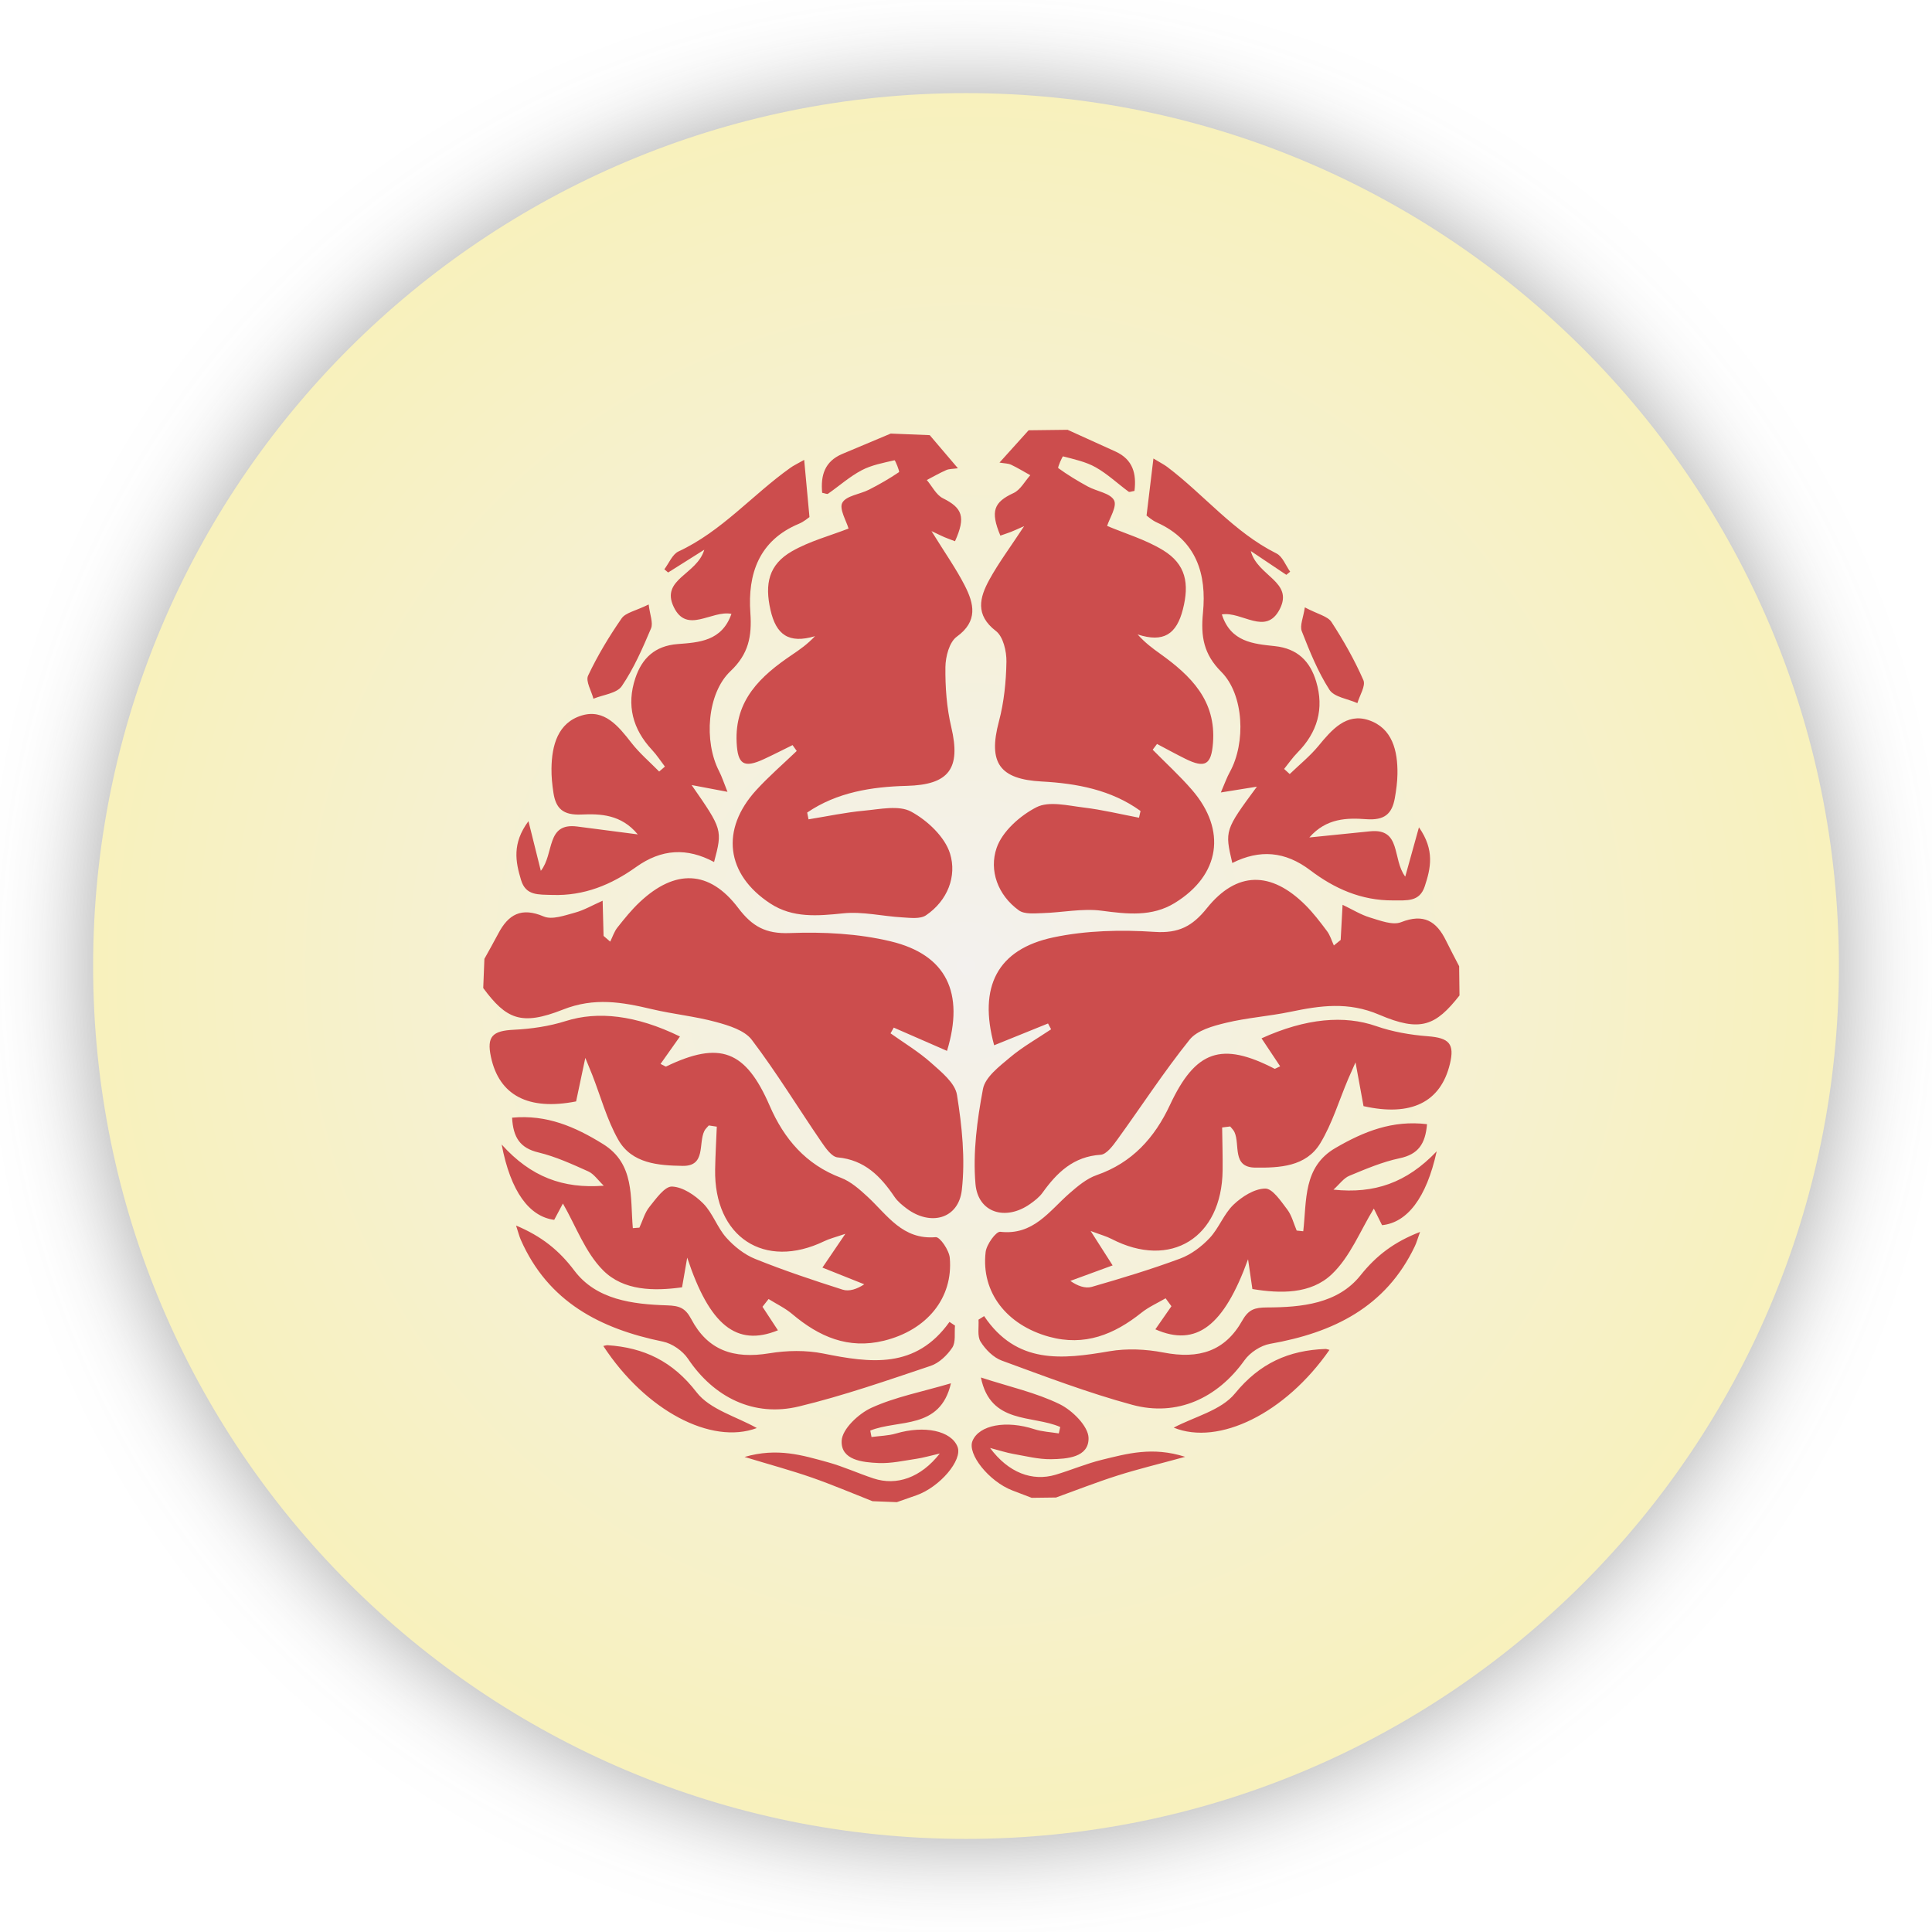
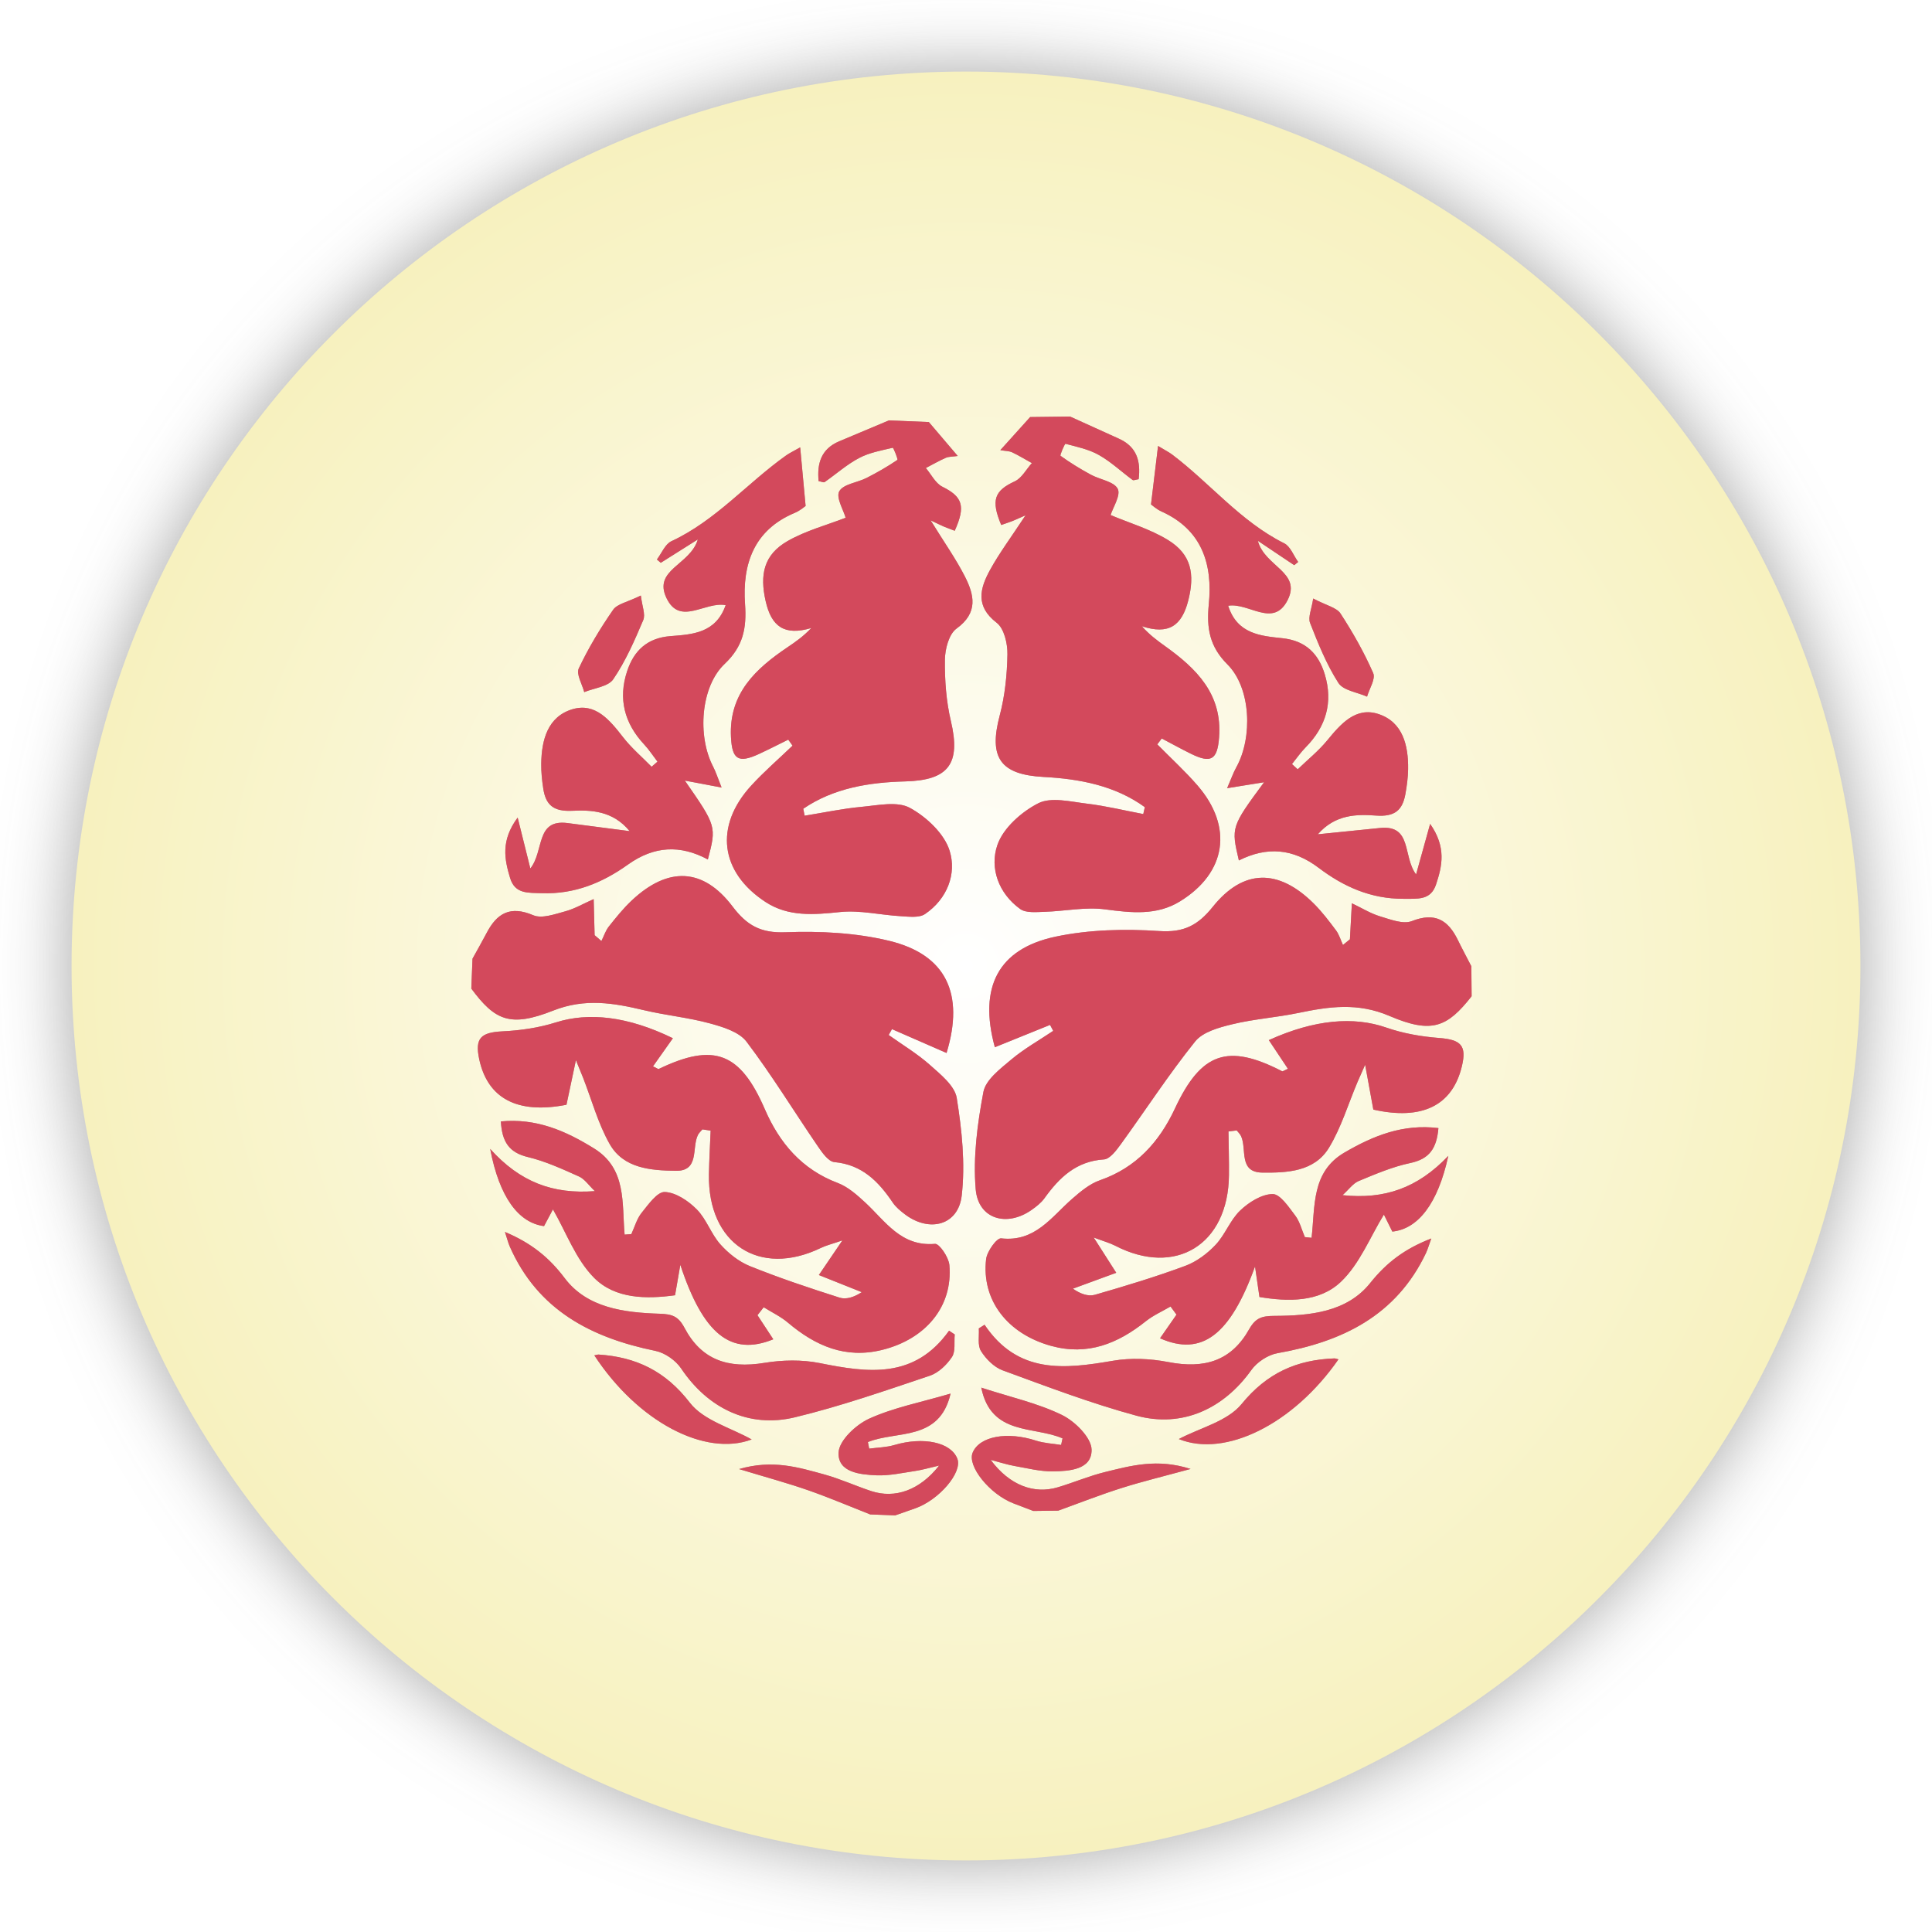
- <svg xmlns="http://www.w3.org/2000/svg" xmlns:xlink="http://www.w3.org/1999/xlink" width="166px" height="166px" viewBox="0 0 166 166" version="1.1">
+ <svg xmlns="http://www.w3.org/2000/svg" xmlns:xlink="http://www.w3.org/1999/xlink" width="162px" height="162px" viewBox="0 0 162 162" version="1.1">
  <defs>
-     <radialGradient cx="50%" cy="50%" fx="50%" fy="50%" r="97.255%" id="radialGradient-1">
-       <stop stop-color="#F3F1EE" offset="0%" />
-       <stop stop-color="#FCF18E" offset="100%" />
+     <radialGradient cx="50%" cy="50%" fx="50%" fy="50%" r="50%" id="radialGradient-1">
+       <stop stop-color="#FFFFFF" offset="0%" />
+       <stop stop-color="#F7F1BE" offset="100%" />
    </radialGradient>
    <rect id="path-2" x="0" y="0" width="150" height="150" rx="75" />
-     <filter x="-8.0%" y="-8.0%" width="116.0%" height="116.0%" filterUnits="objectBoundingBox" id="filter-3">
+     <filter x="-6.0%" y="-6.0%" width="112.0%" height="112.0%" filterUnits="objectBoundingBox" id="filter-3">
      <feOffset dx="0" dy="0" in="SourceAlpha" result="shadowOffsetOuter1" />
-       <feGaussianBlur stdDeviation="4" in="shadowOffsetOuter1" result="shadowBlurOuter1" />
+       <feGaussianBlur stdDeviation="3" in="shadowOffsetOuter1" result="shadowBlurOuter1" />
      <feColorMatrix values="0 0 0 0 0.282   0 0 0 0 0.282   0 0 0 0 0.282  0 0 0 0.5 0" type="matrix" in="shadowBlurOuter1" />
+     </filter>
+     <filter x="0.0%" y="0.0%" width="100.0%" height="100.0%" filterUnits="objectBoundingBox" id="filter-4">
+       <feOffset dx="0" dy="0" in="SourceAlpha" result="shadowOffsetOuter1" />
+       <feColorMatrix values="0 0 0 0 0   0 0 0 0 0   0 0 0 0 0  0 0 0 0.5 0" type="matrix" in="shadowOffsetOuter1" result="shadowMatrixOuter1" />
+       <feMerge>
+         <feMergeNode in="shadowMatrixOuter1" />
+         <feMergeNode in="SourceGraphic" />
+       </feMerge>
    </filter>
  </defs>
  <g id="Page-1" stroke="none" stroke-width="1" fill="none" fill-rule="evenodd">
-     <g id="favicon" transform="translate(8, 8)" fill-rule="nonzero">
+     <g id="favicon" transform="translate(6, 6)" fill-rule="nonzero">
      <g id="Rectangle">
        <use fill="black" fill-opacity="1" filter="url(#filter-3)" xlink:href="#path-2" />
        <use fill="url(#radialGradient-1)" fill-rule="evenodd" xlink:href="#path-2" />
      </g>
-       <g id="Group-2" transform="translate(33, 28)" fill="#CC4D4D">
+       <g id="Group-2" filter="url(#filter-4)" transform="translate(33, 28)" fill="#D34A5B">
        <path d="M38.883,1.389 C39.635,2.272 40.386,3.155 41.306,4.234 C40.863,4.297 40.556,4.279 40.304,4.389 C39.732,4.641 39.188,4.956 38.632,5.244 C39.088,5.781 39.439,6.525 40.018,6.812 C41.691,7.643 41.997,8.42 41.055,10.504 C40.762,10.392 40.455,10.282 40.156,10.159 C39.943,10.071 39.738,9.964 39.035,9.633 C40.194,11.508 41.148,12.855 41.892,14.31 C42.687,15.866 43.055,17.371 41.205,18.708 C40.566,19.17 40.24,20.425 40.231,21.322 C40.212,23.038 40.339,24.801 40.733,26.466 C41.582,30.053 40.526,31.429 36.91,31.522 C33.895,31.6 30.914,32.07 28.354,33.815 C28.393,34.01 28.431,34.204 28.47,34.398 C30.058,34.143 31.641,33.802 33.241,33.655 C34.602,33.53 36.236,33.164 37.294,33.74 C38.684,34.497 40.182,35.902 40.628,37.34 C41.23,39.282 40.421,41.382 38.564,42.643 C38.07,42.979 37.212,42.863 36.528,42.823 C34.829,42.726 33.11,42.303 31.448,42.475 C29.246,42.703 27.115,42.889 25.197,41.637 C21.358,39.131 20.888,35.26 23.99,31.874 C25.073,30.692 26.296,29.638 27.456,28.524 C27.335,28.357 27.216,28.188 27.097,28.02 C26.277,28.423 25.464,28.841 24.634,29.225 C22.897,30.028 22.386,29.668 22.293,27.807 C22.11,24.152 24.357,22.079 27.049,20.263 C27.711,19.817 28.366,19.362 29.027,18.661 C26.765,19.332 25.682,18.536 25.2,16.402 C24.696,14.177 25.04,12.516 27.042,11.367 C28.571,10.492 30.335,10.028 31.908,9.414 C31.722,8.756 31.082,7.715 31.374,7.195 C31.712,6.588 32.884,6.471 33.661,6.076 C34.549,5.624 35.42,5.126 36.243,4.566 C36.318,4.514 35.912,3.534 35.861,3.545 C34.898,3.771 33.888,3.953 33.028,4.409 C32,4.953 31.109,5.752 30.146,6.422 C30.066,6.478 29.883,6.385 29.642,6.342 C29.502,4.864 29.846,3.65 31.362,3.006 C32.75,2.417 34.143,1.837 35.533,1.253 C36.65,1.3 37.767,1.345 38.883,1.389 Z M0.62,46.386 C1.016,45.666 1.427,44.953 1.808,44.224 C2.675,42.569 3.79,41.923 5.715,42.744 C6.439,43.052 7.522,42.652 8.4,42.416 C9.184,42.204 9.91,41.775 10.78,41.392 C10.81,42.524 10.835,43.469 10.859,44.414 C11.05,44.578 11.24,44.742 11.43,44.906 C11.633,44.499 11.772,44.044 12.048,43.695 C12.652,42.932 13.268,42.166 13.975,41.503 C17.013,38.649 19.958,38.748 22.429,42.014 C23.627,43.597 24.787,44.25 26.858,44.17 C29.746,44.06 32.743,44.211 35.539,44.884 C40.329,46.036 41.885,49.315 40.369,54.293 C38.837,53.625 37.314,52.958 35.793,52.294 C35.7,52.457 35.608,52.621 35.516,52.785 C36.682,53.616 37.925,54.36 38.986,55.306 C39.875,56.098 41.06,57.046 41.224,58.069 C41.655,60.757 41.948,63.562 41.641,66.247 C41.356,68.737 38.952,69.367 36.909,67.844 C36.522,67.553 36.124,67.23 35.858,66.836 C34.662,65.066 33.288,63.657 30.963,63.443 C30.457,63.395 29.934,62.639 29.57,62.107 C27.573,59.188 25.728,56.158 23.596,53.344 C22.97,52.52 21.62,52.111 20.521,51.811 C18.722,51.321 16.84,51.141 15.022,50.711 C12.458,50.104 10.071,49.675 7.364,50.747 C3.765,52.17 2.489,51.55 0.52,48.895 C0.553,48.059 0.586,47.223 0.62,46.386 Z M33.966,92.985 C32.228,92.302 30.508,91.566 28.745,90.952 C27.018,90.351 25.25,89.873 22.974,89.183 C25.803,88.36 27.974,89.048 30.128,89.637 C31.462,90.006 32.735,90.593 34.054,91.029 C36.041,91.682 38.112,90.973 39.749,88.888 C38.871,89.092 38.316,89.257 37.747,89.341 C36.665,89.501 35.571,89.752 34.492,89.706 C33.115,89.646 31.24,89.463 31.316,87.794 C31.361,86.785 32.772,85.462 33.877,84.959 C35.932,84.024 38.211,83.589 40.707,82.855 C39.776,86.883 36.185,85.935 33.774,86.918 C33.809,87.101 33.845,87.287 33.882,87.47 C34.585,87.374 35.315,87.366 35.987,87.168 C38.42,86.448 40.742,86.928 41.276,88.32 C41.712,89.459 39.757,91.761 37.748,92.475 C37.186,92.673 36.621,92.87 36.058,93.067 C35.361,93.041 34.664,93.012 33.966,92.985 Z M24.514,76.28 C24.957,76.954 25.4,77.629 25.841,78.301 C22.277,79.754 19.955,77.842 18.046,72.058 C17.906,72.864 17.767,73.667 17.603,74.608 C15.2,74.94 12.585,74.919 10.823,73.153 C9.276,71.603 8.469,69.315 7.366,67.408 C7.225,67.671 6.919,68.249 6.618,68.811 C4.485,68.536 2.872,66.395 2.104,62.339 C4.612,65.124 7.37,66.149 10.878,65.877 C10.371,65.394 10.028,64.864 9.545,64.648 C8.152,64.023 6.74,63.375 5.266,63.021 C3.683,62.642 3.093,61.736 2.999,60.032 C5.978,59.752 8.415,60.812 10.811,62.297 C13.554,63.997 13.141,66.861 13.374,69.524 C13.562,69.509 13.75,69.495 13.939,69.48 C14.219,68.878 14.397,68.194 14.804,67.692 C15.364,66.998 16.116,65.922 16.745,65.95 C17.67,65.987 18.721,66.697 19.427,67.41 C20.239,68.231 20.624,69.464 21.399,70.335 C22.073,71.092 22.953,71.792 23.883,72.167 C26.345,73.16 28.872,74.003 31.403,74.809 C31.956,74.986 32.636,74.763 33.258,74.348 C32.099,73.885 30.939,73.423 29.663,72.913 C30.372,71.87 30.87,71.136 31.634,70.011 C30.759,70.311 30.264,70.429 29.819,70.646 C24.677,73.129 20.342,70.286 20.445,64.476 C20.467,63.253 20.538,62.029 20.588,60.804 C20.358,60.77 20.129,60.735 19.9,60.7 C19.77,60.857 19.602,60.997 19.517,61.177 C18.992,62.249 19.668,64.205 17.659,64.174 C15.58,64.141 13.287,63.984 12.12,61.925 C11.143,60.2 10.616,58.22 9.887,56.355 C9.777,56.073 9.658,55.792 9.291,54.895 C8.937,56.569 8.717,57.609 8.499,58.635 C4.393,59.439 1.885,58.117 1.181,54.806 C0.807,53.045 1.322,52.567 3.147,52.478 C4.648,52.405 6.186,52.181 7.613,51.729 C10.353,50.86 13.637,51.208 17.422,53.057 C16.876,53.828 16.327,54.605 15.755,55.414 C16.114,55.586 16.191,55.654 16.227,55.638 C20.867,53.403 23.068,54.252 25.132,59.008 C26.363,61.848 28.236,64.058 31.252,65.196 C32.106,65.52 32.864,66.198 33.553,66.834 C35.25,68.408 36.548,70.544 39.398,70.299 C39.764,70.267 40.548,71.42 40.606,72.072 C40.912,75.535 38.634,78.29 34.952,79.195 C31.874,79.951 29.371,78.85 27.072,76.908 C26.466,76.394 25.72,76.041 25.037,75.614 C24.862,75.834 24.688,76.058 24.514,76.28 Z M28.096,3.513 C28.259,5.281 28.392,6.721 28.551,8.427 C28.455,8.49 28.083,8.819 27.65,9 C24.203,10.436 23.236,13.32 23.472,16.652 C23.616,18.677 23.318,20.198 21.761,21.671 C19.75,23.572 19.463,27.707 20.785,30.261 C21.027,30.728 21.186,31.24 21.506,32.035 C20.318,31.81 19.443,31.644 18.424,31.452 C21.075,35.267 21.085,35.303 20.354,38.066 C18.029,36.82 15.847,36.929 13.647,38.5 C11.527,40.014 9.196,40.987 6.456,40.895 C5.255,40.855 4.178,40.972 3.769,39.611 C3.303,38.061 2.975,36.482 4.406,34.555 C4.821,36.222 5.104,37.363 5.469,38.823 C6.645,37.344 5.894,34.675 8.58,35.014 C10.22,35.222 11.857,35.44 13.797,35.692 C12.377,33.967 10.567,33.913 8.96,33.985 C7.381,34.055 6.758,33.476 6.551,32.11 C6.447,31.425 6.374,30.726 6.384,30.036 C6.409,28.038 6.93,26.094 8.989,25.473 C10.925,24.889 12.138,26.394 13.248,27.82 C13.947,28.719 14.834,29.473 15.637,30.293 C15.801,30.15 15.965,30.008 16.13,29.866 C15.762,29.387 15.433,28.871 15.022,28.432 C13.355,26.648 12.819,24.587 13.587,22.274 C14.156,20.564 15.259,19.493 17.221,19.339 C19.045,19.197 21.023,19.102 21.847,16.743 C20.123,16.411 18.024,18.511 16.89,16.156 C15.733,13.753 18.885,13.383 19.513,11.232 C18.284,12.005 17.346,12.598 16.407,13.19 C16.298,13.098 16.189,13.005 16.082,12.913 C16.481,12.39 16.77,11.626 17.3,11.38 C21.011,9.655 23.645,6.519 26.897,4.204 C27.169,4.005 27.481,3.863 28.096,3.513 Z M3.341,69.3 C5.542,70.228 7.034,71.426 8.354,73.179 C10.24,75.679 13.349,76.063 16.306,76.158 C17.356,76.192 17.877,76.363 18.394,77.34 C19.804,80.01 22.01,80.785 25.101,80.277 C26.611,80.028 28.246,79.998 29.738,80.297 C33.778,81.109 37.667,81.66 40.581,77.58 C40.738,77.685 40.896,77.792 41.054,77.896 C40.993,78.539 41.136,79.314 40.822,79.787 C40.386,80.443 39.688,81.115 38.962,81.357 C35.219,82.612 31.476,83.92 27.647,84.843 C23.759,85.781 20.335,84.058 18.114,80.747 C17.657,80.066 16.754,79.436 15.957,79.272 C10.564,78.169 6.1,75.854 3.752,70.537 C3.615,70.229 3.536,69.896 3.341,69.3 Z M10.837,79.649 C11.042,79.605 11.111,79.576 11.178,79.579 C14.336,79.785 16.799,80.961 18.847,83.621 C19.993,85.108 22.282,85.716 24.028,86.7 C20.112,88.166 14.481,85.214 10.837,79.649 Z M14.735,15.937 C14.839,16.827 15.138,17.516 14.937,17.993 C14.214,19.701 13.46,21.431 12.424,22.953 C11.999,23.578 10.824,23.69 9.989,24.035 C9.816,23.363 9.302,22.53 9.531,22.048 C10.34,20.335 11.33,18.69 12.411,17.131 C12.752,16.639 13.594,16.497 14.735,15.937 Z M47.38,0.97 C48.498,0.958 49.614,0.944 50.728,0.929 C52.103,1.551 53.478,2.17 54.85,2.798 C56.347,3.483 56.657,4.707 56.476,6.18 C56.233,6.216 56.049,6.304 55.971,6.246 C55.026,5.549 54.158,4.725 53.146,4.153 C52.299,3.673 51.294,3.464 50.338,3.211 C50.288,3.198 49.854,4.167 49.928,4.221 C50.734,4.804 51.59,5.325 52.467,5.802 C53.232,6.219 54.398,6.368 54.721,6.985 C54.997,7.513 54.328,8.535 54.125,9.188 C55.681,9.845 57.43,10.358 58.932,11.276 C60.905,12.48 61.2,14.15 60.634,16.36 C60.093,18.48 58.987,19.245 56.745,18.511 C57.386,19.23 58.028,19.704 58.677,20.168 C61.319,22.058 63.505,24.194 63.221,27.842 C63.077,29.7 62.556,30.045 60.842,29.195 C60.023,28.789 59.223,28.348 58.413,27.922 C58.289,28.088 58.165,28.252 58.041,28.417 C59.169,29.562 60.362,30.65 61.412,31.862 C64.419,35.333 63.84,39.19 59.933,41.587 C57.979,42.785 55.854,42.541 53.662,42.251 C52.003,42.031 50.273,42.408 48.573,42.457 C47.889,42.477 47.028,42.57 46.543,42.221 C44.723,40.907 43.972,38.784 44.629,36.861 C45.114,35.437 46.652,34.074 48.06,33.356 C49.136,32.81 50.759,33.221 52.116,33.384 C53.711,33.575 55.283,33.959 56.865,34.259 C56.91,34.066 56.952,33.873 56.996,33.68 C54.487,31.864 51.522,31.31 48.508,31.148 C44.894,30.954 43.879,29.55 44.828,25.988 C45.267,24.334 45.445,22.576 45.474,20.86 C45.49,19.962 45.198,18.699 44.572,18.219 C42.762,16.83 43.171,15.335 44.009,13.803 C44.795,12.37 45.785,11.048 46.995,9.207 C46.284,9.519 46.076,9.62 45.86,9.702 C45.558,9.816 45.25,9.917 44.953,10.021 C44.07,7.912 44.397,7.144 46.091,6.36 C46.678,6.089 47.051,5.354 47.524,4.831 C46.975,4.528 46.44,4.198 45.875,3.93 C45.627,3.812 45.32,3.822 44.878,3.746 C45.828,2.694 46.603,1.832 47.38,0.97 Z M84.372,47.018 C84.382,47.855 84.392,48.693 84.402,49.531 C82.361,52.127 81.066,52.712 77.508,51.188 C74.833,50.042 72.435,50.403 69.855,50.939 C68.026,51.319 66.14,51.444 64.328,51.885 C63.222,52.152 61.86,52.523 61.212,53.332 C59.003,56.084 57.072,59.06 54.997,61.923 C54.618,62.447 54.071,63.186 53.567,63.219 C51.236,63.37 49.825,64.739 48.579,66.474 C48.303,66.86 47.896,67.174 47.5,67.453 C45.414,68.919 43.03,68.222 42.814,65.725 C42.582,63.033 42.954,60.237 43.459,57.561 C43.652,56.544 44.863,55.629 45.773,54.862 C46.861,53.945 48.125,53.237 49.312,52.439 C49.224,52.272 49.137,52.107 49.048,51.939 C47.51,52.562 45.969,53.184 44.419,53.811 C43.042,48.79 44.691,45.559 49.51,44.54 C52.324,43.945 55.323,43.877 58.207,44.069 C60.274,44.206 61.451,43.585 62.693,42.037 C65.255,38.843 68.204,38.824 71.159,41.762 C71.845,42.446 72.441,43.229 73.023,44.008 C73.289,44.364 73.417,44.824 73.608,45.236 C73.801,45.079 73.998,44.919 74.192,44.761 C74.243,43.816 74.295,42.873 74.356,41.742 C75.215,42.15 75.929,42.599 76.707,42.833 C77.578,43.093 78.65,43.523 79.382,43.236 C81.329,42.469 82.425,43.146 83.245,44.824 C83.605,45.563 83.996,46.287 84.372,47.018 Z M49.737,92.668 C49.04,92.677 48.343,92.686 47.642,92.695 C47.083,92.483 46.525,92.271 45.969,92.055 C43.979,91.285 42.091,88.931 42.558,87.806 C43.132,86.425 45.466,86.012 47.876,86.8 C48.545,87.016 49.273,87.046 49.975,87.161 C50.014,86.978 50.057,86.795 50.096,86.61 C47.717,85.561 44.097,86.407 43.281,82.356 C45.754,83.159 48.022,83.657 50.048,84.648 C51.139,85.181 52.511,86.544 52.53,87.553 C52.561,89.227 50.68,89.356 49.3,89.377 C48.22,89.392 47.135,89.109 46.057,88.921 C45.491,88.822 44.94,88.64 44.068,88.412 C45.648,90.543 47.698,91.309 49.703,90.71 C51.034,90.312 52.323,89.76 53.667,89.43 C55.835,88.901 58.025,88.274 60.831,89.173 C58.537,89.801 56.755,90.228 55.013,90.783 C53.235,91.346 51.494,92.034 49.737,92.668 Z M59.651,76.233 C59.484,76.006 59.317,75.778 59.15,75.552 C58.457,75.959 57.701,76.29 57.079,76.787 C54.729,78.664 52.195,79.696 49.138,78.854 C45.485,77.846 43.285,75.027 43.687,71.575 C43.764,70.925 44.58,69.795 44.945,69.837 C47.785,70.161 49.143,68.064 50.884,66.538 C51.591,65.921 52.369,65.265 53.23,64.966 C56.275,63.91 58.21,61.754 59.519,58.95 C61.715,54.254 63.939,53.466 68.514,55.829 C68.551,55.848 68.63,55.78 68.993,55.619 C68.444,54.794 67.914,54.003 67.393,53.215 C71.227,51.474 74.52,51.218 77.235,52.162 C78.648,52.655 80.179,52.921 81.677,53.036 C83.5,53.176 84,53.669 83.577,55.417 C82.781,58.71 80.237,59.959 76.156,59.041 C75.966,58.008 75.775,56.962 75.468,55.279 C75.076,56.166 74.948,56.443 74.831,56.721 C74.049,58.567 73.468,60.531 72.443,62.226 C71.218,64.254 68.922,64.347 66.843,64.323 C64.834,64.296 65.564,62.36 65.069,61.275 C64.988,61.092 64.825,60.949 64.7,60.787 C64.47,60.815 64.238,60.845 64.008,60.874 C64.023,62.099 64.063,63.323 64.049,64.547 C63.989,70.357 59.576,73.079 54.505,70.451 C54.065,70.224 53.576,70.093 52.71,69.768 C53.441,70.913 53.92,71.661 54.598,72.724 C53.308,73.198 52.136,73.627 50.966,74.056 C51.576,74.49 52.249,74.73 52.807,74.569 C55.36,73.834 57.909,73.064 60.398,72.14 C61.337,71.791 62.238,71.114 62.931,70.377 C63.731,69.528 64.149,68.307 64.984,67.509 C65.709,66.815 66.781,66.135 67.708,66.123 C68.338,66.112 69.06,67.21 69.6,67.918 C69.991,68.431 70.15,69.12 70.413,69.732 C70.601,69.751 70.789,69.77 70.977,69.791 C71.283,67.137 70.951,64.261 73.74,62.639 C76.175,61.221 78.64,60.229 81.612,60.591 C81.469,62.292 80.855,63.182 79.261,63.518 C77.779,63.83 76.348,64.44 74.939,65.025 C74.449,65.227 74.094,65.748 73.573,66.216 C77.072,66.585 79.857,65.639 82.442,62.923 C81.561,66.958 79.889,69.054 77.748,69.269 C77.465,68.697 77.174,68.11 77.041,67.843 C75.886,69.719 75.015,71.983 73.425,73.489 C71.615,75.206 69.001,75.153 66.607,74.755 C66.47,73.811 66.353,73.002 66.235,72.195 C64.166,77.922 61.791,79.769 58.27,78.217 C58.729,77.558 59.191,76.894 59.651,76.233 Z M58.104,3.395 C58.707,3.761 59.016,3.913 59.285,4.114 C62.472,6.52 65.018,9.727 68.679,11.555 C69.202,11.816 69.469,12.588 69.853,13.122 C69.744,13.211 69.632,13.301 69.521,13.39 C68.6,12.772 67.677,12.155 66.471,11.346 C67.037,13.515 70.177,13.974 68.955,16.344 C67.755,18.666 65.715,16.509 63.983,16.791 C64.74,19.173 66.716,19.322 68.535,19.516 C70.491,19.724 71.565,20.825 72.085,22.55 C72.79,24.884 72.196,26.929 70.48,28.665 C70.058,29.093 69.714,29.598 69.334,30.068 C69.492,30.215 69.652,30.362 69.814,30.508 C70.638,29.712 71.545,28.982 72.272,28.103 C73.418,26.708 74.675,25.237 76.594,25.875 C78.633,26.553 79.101,28.51 79.071,30.508 C79.06,31.199 78.967,31.895 78.845,32.577 C78.599,33.938 77.959,34.5 76.384,34.386 C74.781,34.269 72.968,34.272 71.501,35.956 C73.447,35.759 75.089,35.587 76.733,35.426 C79.428,35.162 78.604,37.809 79.74,39.321 C80.144,37.871 80.459,36.74 80.918,35.084 C82.296,37.051 81.924,38.62 81.416,40.156 C80.969,41.505 79.894,41.359 78.692,41.365 C75.953,41.38 73.646,40.342 71.572,38.769 C69.416,37.137 67.238,36.967 64.881,38.149 C64.225,35.366 64.236,35.331 66.995,31.591 C65.969,31.756 65.089,31.897 63.896,32.09 C64.238,31.303 64.411,30.796 64.667,30.336 C66.06,27.819 65.888,23.679 63.931,21.721 C62.416,20.207 62.162,18.678 62.36,16.657 C62.69,13.334 61.804,10.424 58.399,8.892 C57.969,8.699 57.606,8.359 57.513,8.295 C57.719,6.593 57.892,5.158 58.104,3.395 Z M81.014,69.849 C80.802,70.436 80.712,70.768 80.568,71.072 C78.073,76.321 73.546,78.511 68.124,79.464 C67.323,79.604 66.403,80.209 65.927,80.877 C63.615,84.123 60.143,85.751 56.284,84.704 C52.48,83.673 48.776,82.26 45.071,80.903 C44.351,80.638 43.672,79.951 43.255,79.283 C42.954,78.802 43.117,78.029 43.075,77.387 C43.235,77.286 43.396,77.184 43.557,77.082 C46.356,81.244 50.258,80.799 54.32,80.102 C55.819,79.844 57.453,79.919 58.956,80.209 C62.032,80.806 64.258,80.094 65.741,77.462 C66.285,76.501 66.81,76.344 67.86,76.338 C70.822,76.327 73.939,76.032 75.893,73.583 C77.262,71.869 78.786,70.712 81.014,69.849 Z M73.231,79.982 C69.434,85.445 63.722,88.238 59.846,86.665 C61.621,85.726 63.925,85.183 65.111,83.728 C67.234,81.127 69.728,80.02 72.891,79.904 C72.959,79.901 73.026,79.933 73.231,79.982 Z M71.113,16.187 C72.237,16.779 73.075,16.944 73.402,17.443 C74.438,19.033 75.383,20.703 76.144,22.439 C76.358,22.928 75.822,23.746 75.629,24.413 C74.806,24.045 73.634,23.9 73.227,23.265 C72.232,21.714 71.527,19.963 70.852,18.236 C70.664,17.754 70.983,17.073 71.113,16.187 Z" id="Combined-Shape" />
      </g>
    </g>
  </g>
</svg>
